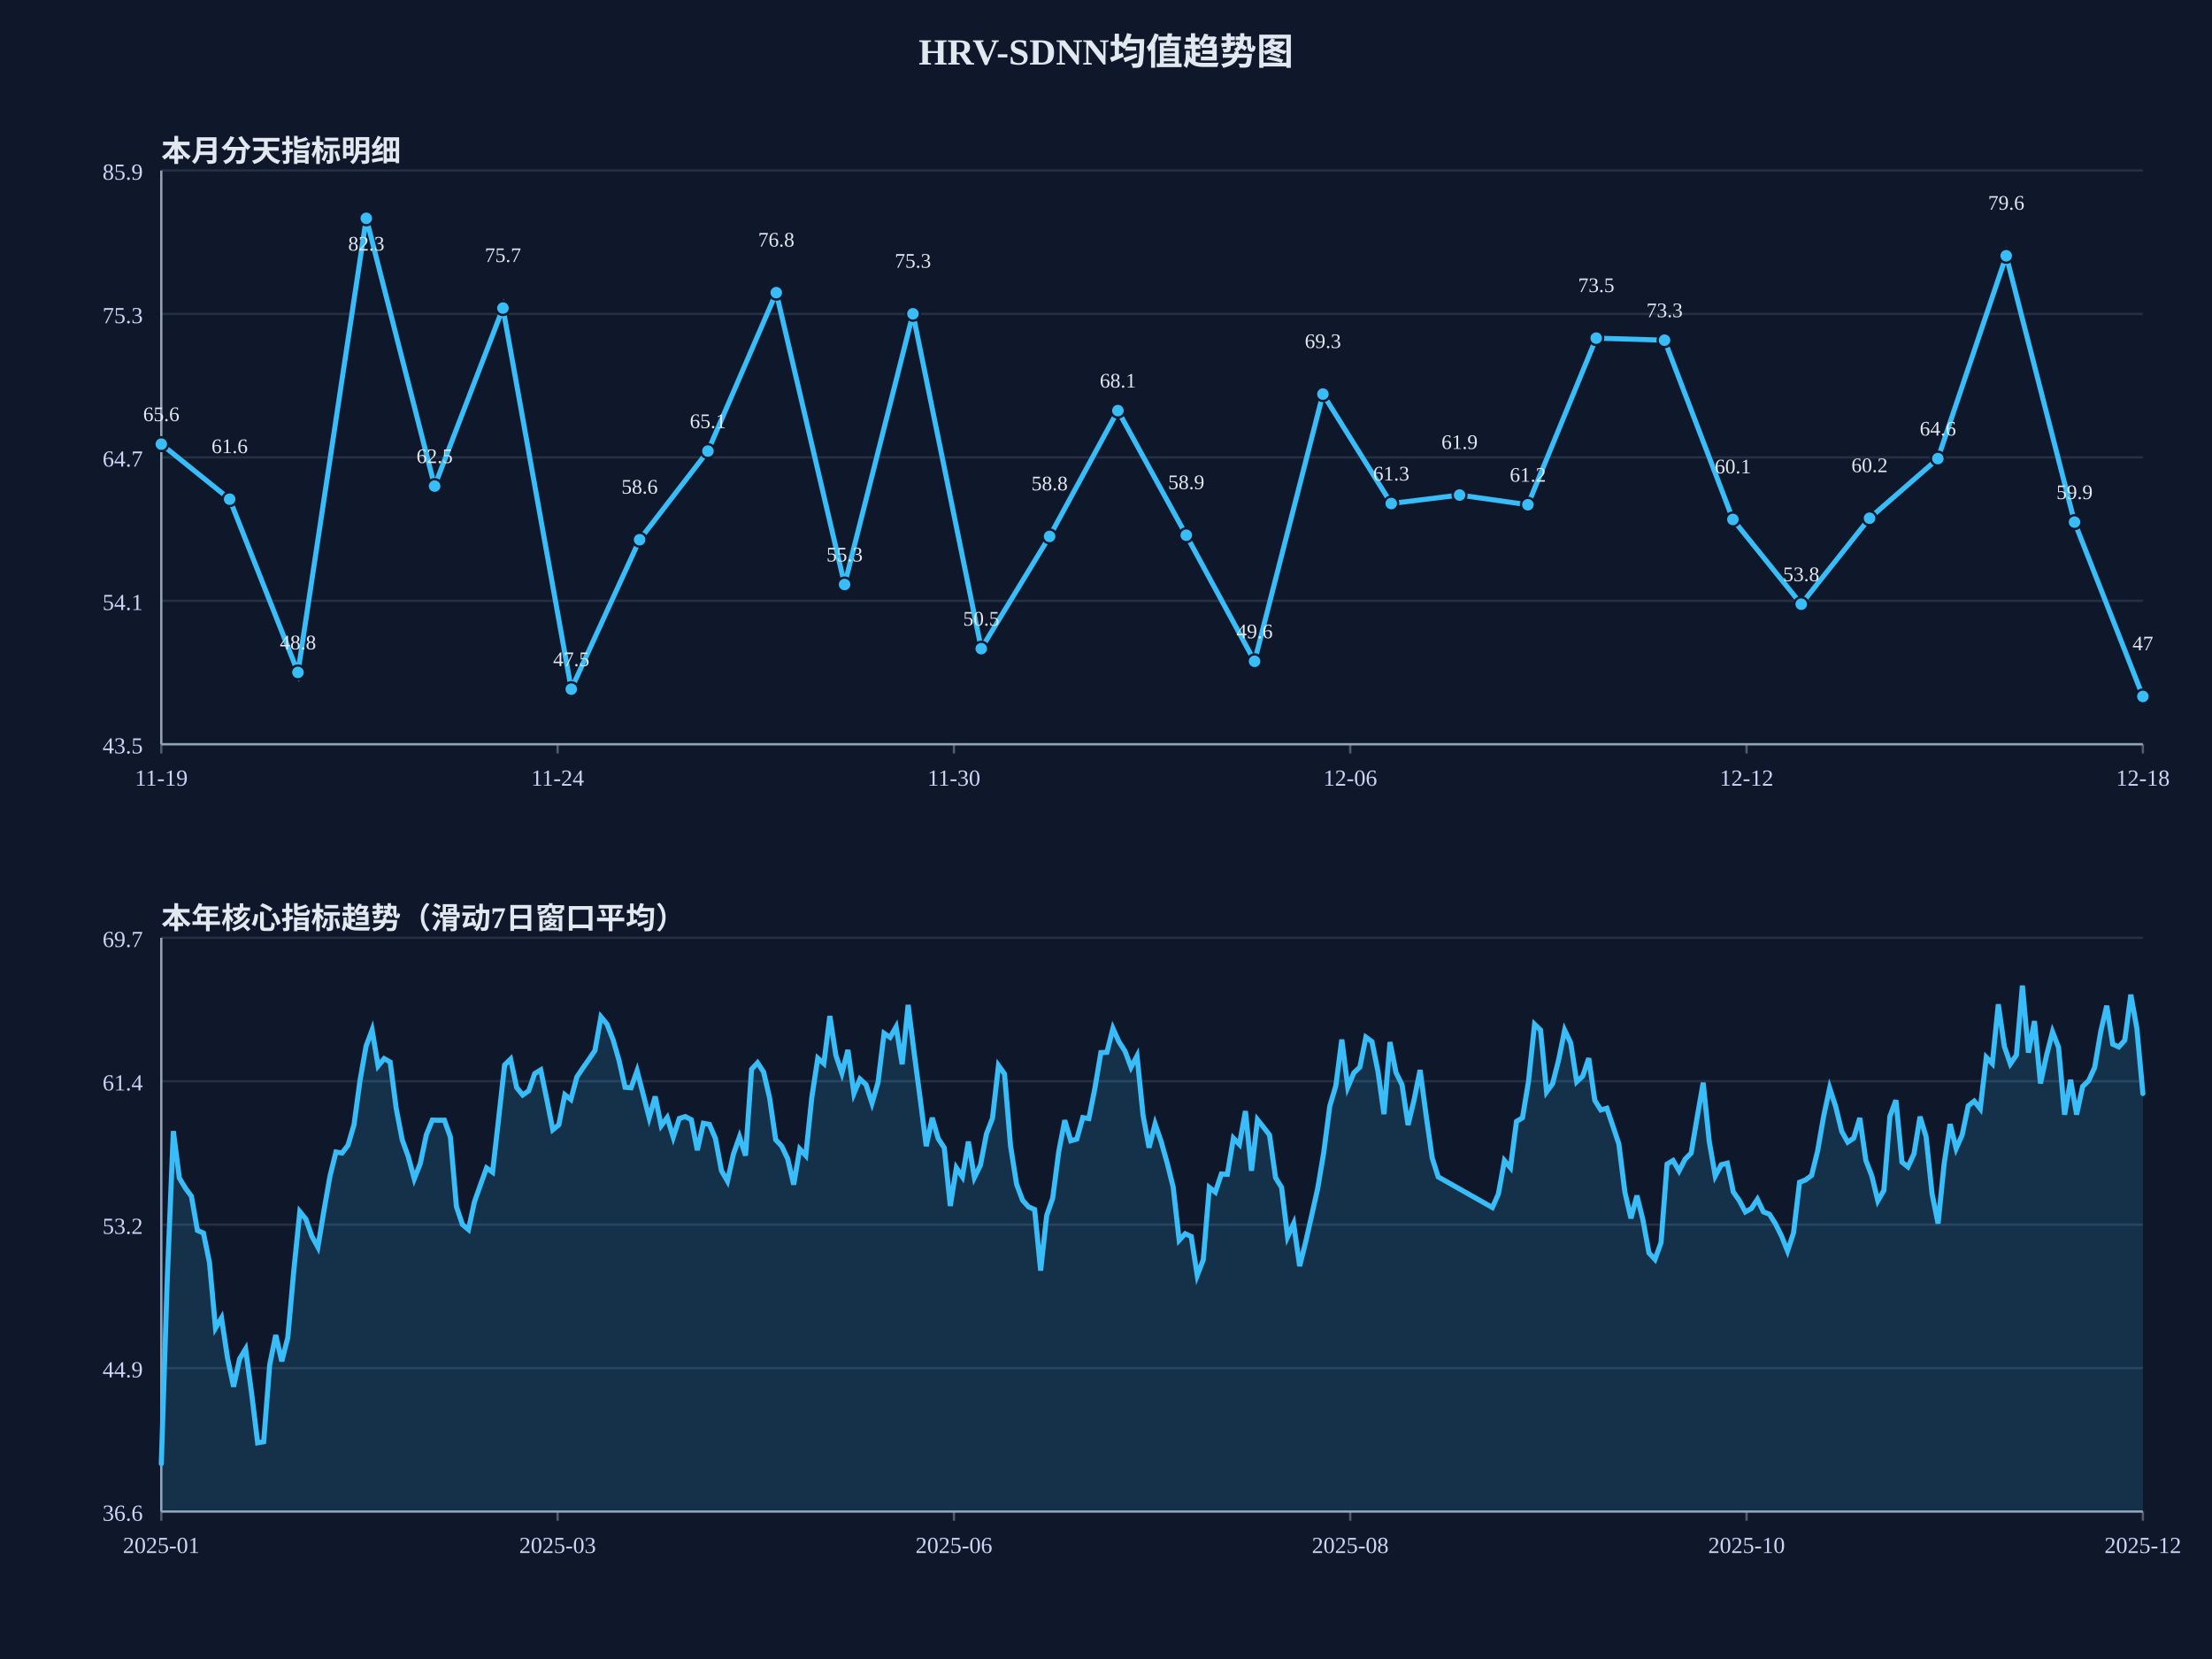
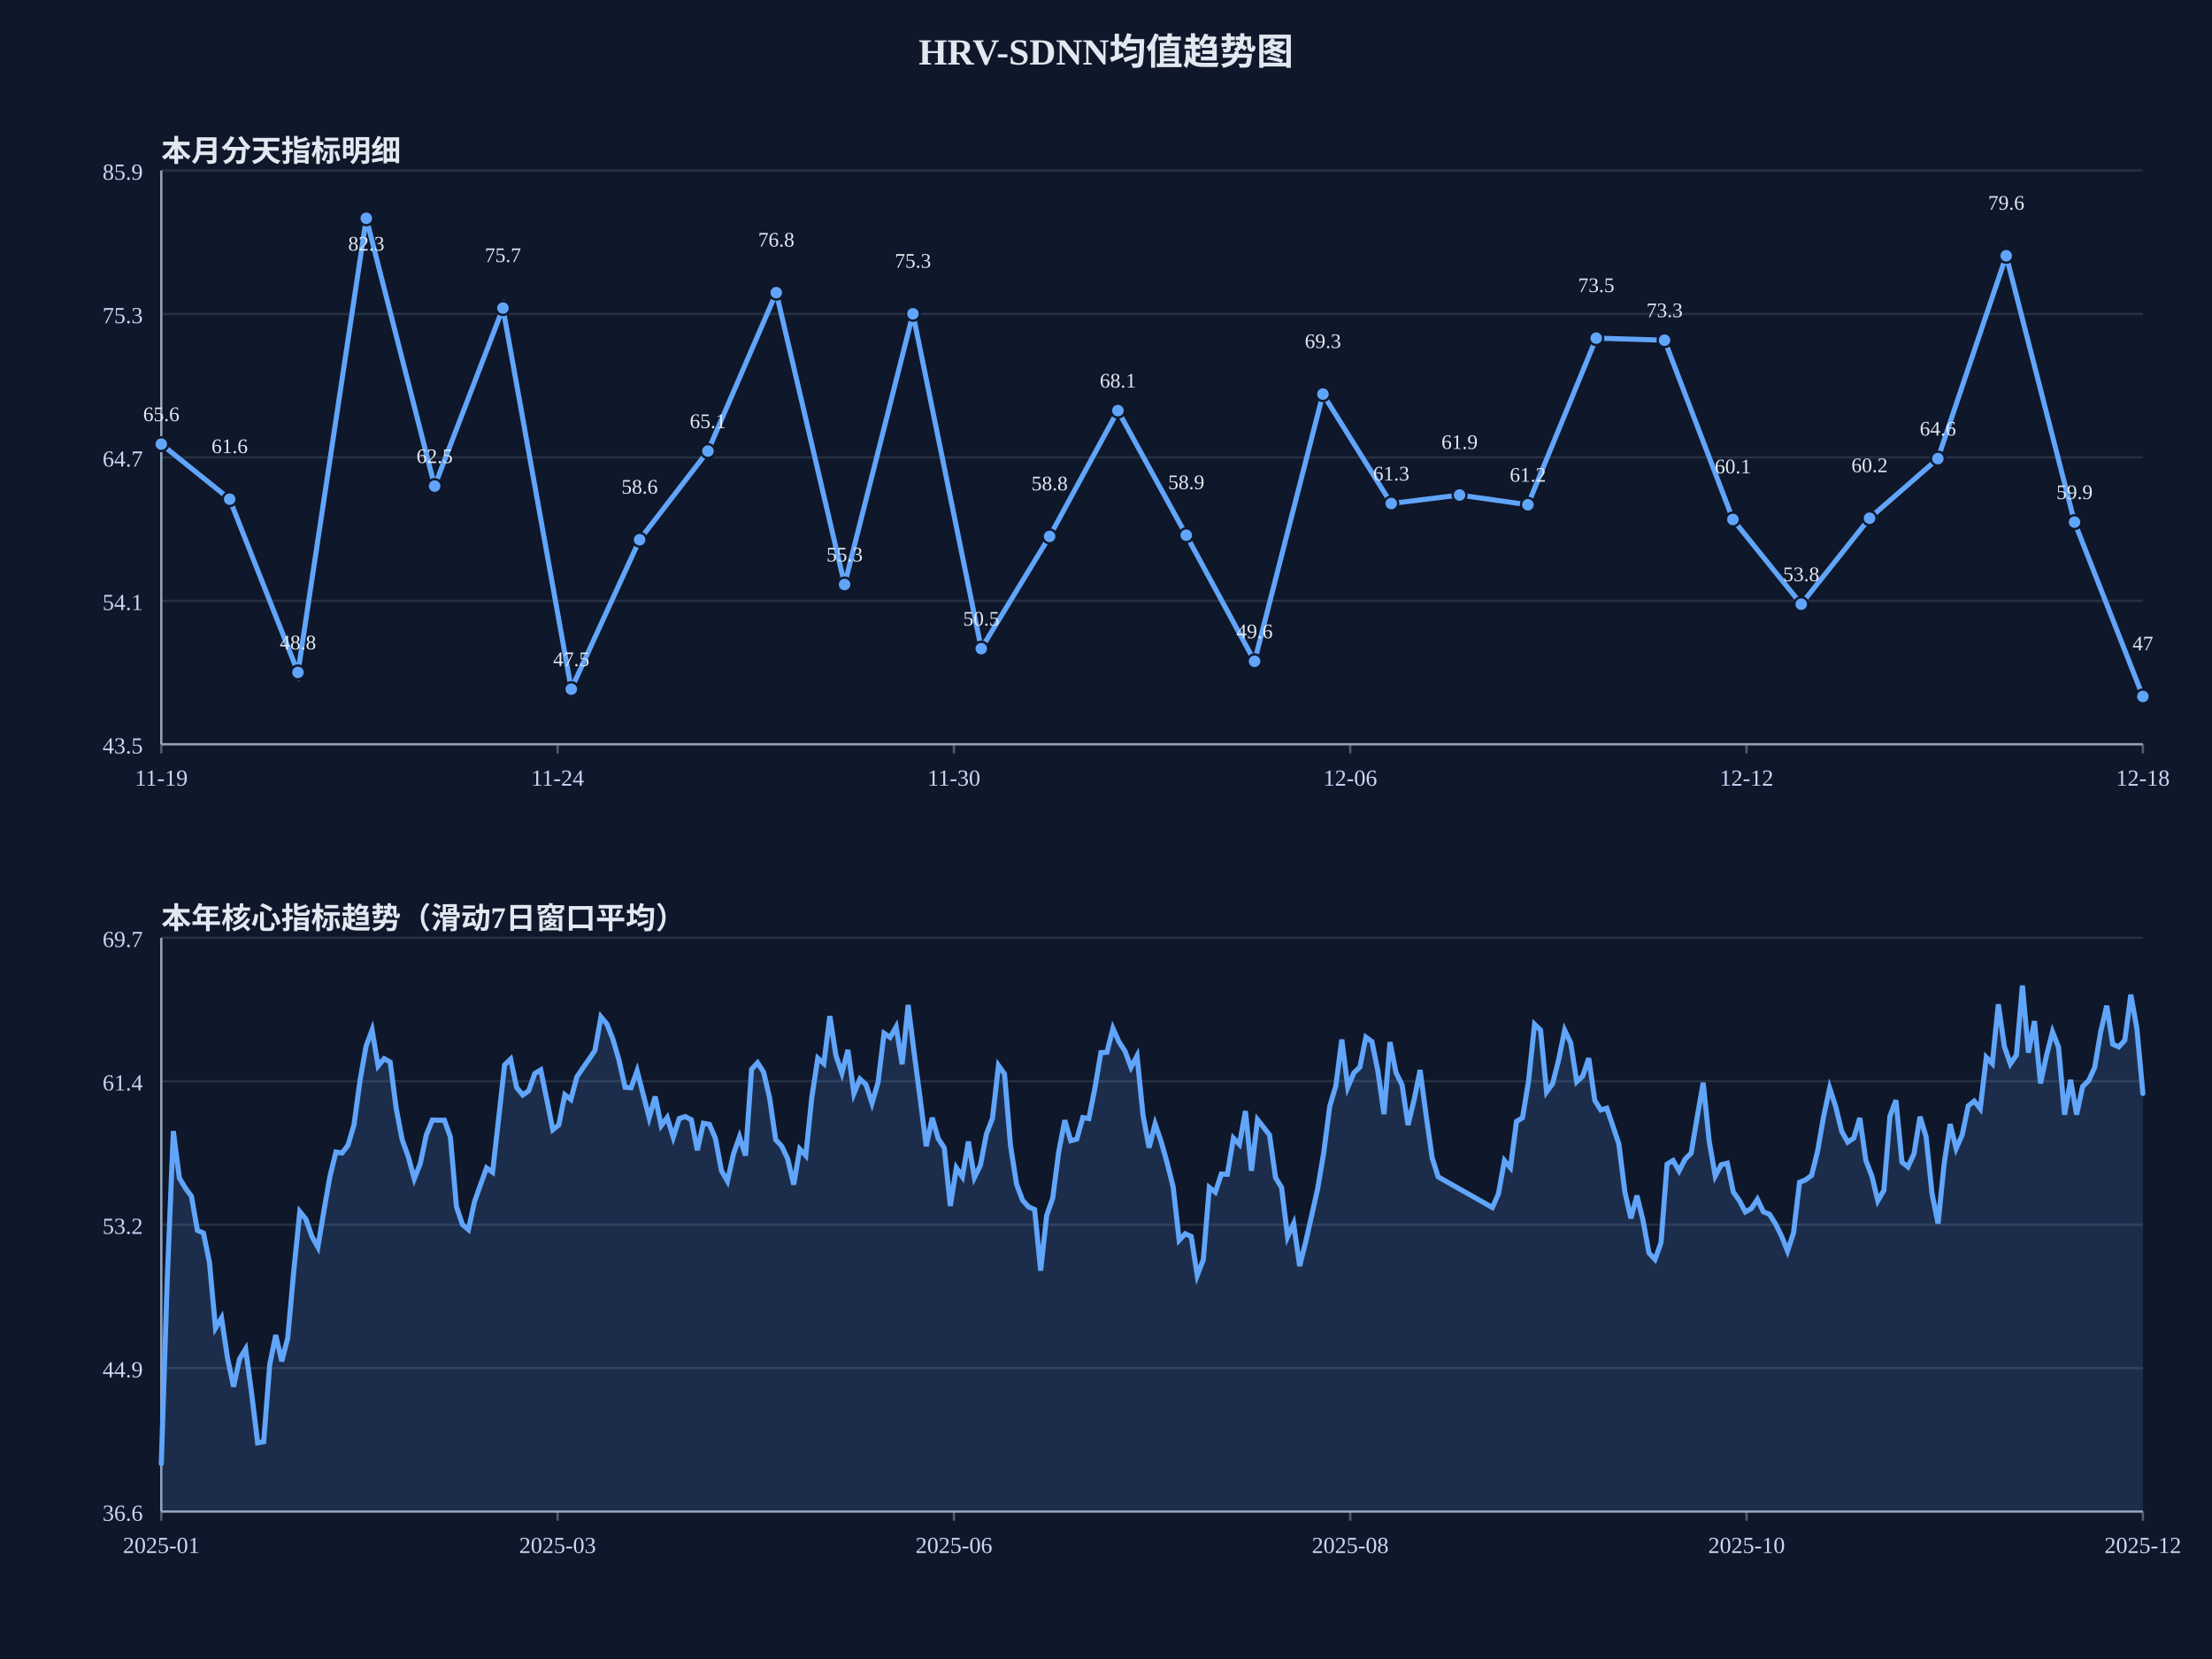
<svg xmlns="http://www.w3.org/2000/svg" viewBox="0 0 960 720" width="960" height="720">
  <rect width="960" height="720" fill="#0f172a" />
  <text x="480" y="28" fill="#e2e8f0" font-size="16" font-weight="700" text-anchor="middle">HRV-SDNN均值趋势图</text>
  <text x="70" y="70" fill="#e2e8f0" font-size="13" font-weight="600">本月分天指标明细</text>
  <line x1="70" y1="323.00" x2="930" y2="323.00" stroke="#94a3b8" stroke-opacity="0.18" stroke-width="1" />
  <text x="62" y="327.00" fill="#cbd5f5" font-size="10" text-anchor="end">43.5</text>
  <line x1="70" y1="260.75" x2="930" y2="260.75" stroke="#94a3b8" stroke-opacity="0.18" stroke-width="1" />
  <text x="62" y="264.75" fill="#cbd5f5" font-size="10" text-anchor="end">54.1</text>
  <line x1="70" y1="198.50" x2="930" y2="198.50" stroke="#94a3b8" stroke-opacity="0.18" stroke-width="1" />
  <text x="62" y="202.50" fill="#cbd5f5" font-size="10" text-anchor="end">64.7</text>
  <line x1="70" y1="136.25" x2="930" y2="136.25" stroke="#94a3b8" stroke-opacity="0.18" stroke-width="1" />
  <text x="62" y="140.25" fill="#cbd5f5" font-size="10" text-anchor="end">75.3</text>
  <line x1="70" y1="74.00" x2="930" y2="74.00" stroke="#94a3b8" stroke-opacity="0.18" stroke-width="1" />
  <text x="62" y="78.00" fill="#cbd5f5" font-size="10" text-anchor="end">85.9</text>
  <line x1="70.00" y1="323" x2="70.00" y2="327" stroke="#94a3b8" stroke-opacity="0.5" stroke-width="1" />
  <text x="70.00" y="341" fill="#cbd5f5" font-size="10" text-anchor="middle">11-19</text>
  <line x1="242.00" y1="323" x2="242.00" y2="327" stroke="#94a3b8" stroke-opacity="0.5" stroke-width="1" />
  <text x="242.00" y="341" fill="#cbd5f5" font-size="10" text-anchor="middle">11-24</text>
  <line x1="414.00" y1="323" x2="414.00" y2="327" stroke="#94a3b8" stroke-opacity="0.5" stroke-width="1" />
  <text x="414.00" y="341" fill="#cbd5f5" font-size="10" text-anchor="middle">11-30</text>
  <line x1="586.00" y1="323" x2="586.00" y2="327" stroke="#94a3b8" stroke-opacity="0.5" stroke-width="1" />
  <text x="586.00" y="341" fill="#cbd5f5" font-size="10" text-anchor="middle">12-06</text>
  <line x1="758.00" y1="323" x2="758.00" y2="327" stroke="#94a3b8" stroke-opacity="0.5" stroke-width="1" />
  <text x="758.00" y="341" fill="#cbd5f5" font-size="10" text-anchor="middle">12-12</text>
  <line x1="930.00" y1="323" x2="930.00" y2="327" stroke="#94a3b8" stroke-opacity="0.5" stroke-width="1" />
  <text x="930.00" y="341" fill="#cbd5f5" font-size="10" text-anchor="middle">12-18</text>
  <line x1="70" y1="74" x2="70" y2="323" stroke="#94a3b8" stroke-width="1" />
  <line x1="70" y1="323" x2="930" y2="323" stroke="#94a3b8" stroke-width="1" />
-   <path d="M70.00,192.75 L99.66,216.64 L129.31,291.82 L158.97,94.75 L188.62,210.96 L218.28,133.71 L247.93,299.09 L277.59,234.24 L307.24,195.77 L336.90,127.01 L366.55,253.67 L396.21,136.19 L425.86,281.52 L455.52,232.80 L485.17,178.20 L514.83,232.28 L544.48,287.00 L574.14,171.04 L603.79,218.53 L633.45,214.85 L663.10,219.06 L692.76,146.75 L722.41,147.65 L752.07,225.44 L781.72,262.21 L811.38,224.91 L841.03,199.03 L870.69,111.01 L900.34,226.60 L930.00,302.25" fill="none" stroke="#38bdf8" stroke-width="2.2" stroke-linecap="round" />
-   <circle cx="70.00" cy="192.75" r="3" fill="#38bdf8" stroke="#0f172a" stroke-width="1" />
+   <path d="M70.00,192.75 L99.66,216.64 L129.31,291.82 L158.97,94.75 L188.62,210.96 L218.28,133.71 L247.93,299.09 L277.59,234.24 L307.24,195.77 L336.90,127.01 L366.55,253.67 L396.21,136.19 L425.86,281.52 L455.52,232.80 L485.17,178.20 L514.83,232.28 L544.48,287.00 L574.14,171.04 L603.79,218.53 L633.45,214.85 L663.10,219.06 L692.76,146.75 L722.41,147.65 L752.07,225.44 L781.72,262.21 L811.38,224.91 L841.03,199.03 L870.69,111.01 L900.34,226.60 L930.00,302.25" fill="none" stroke="#60a5fa" stroke-width="2.2" stroke-linecap="round" />
+   <circle cx="70.00" cy="192.75" r="3" fill="#60a5fa" stroke="#0f172a" stroke-width="1" />
  <text x="70.00" y="182.75" fill="#e2e8f0" font-size="9" text-anchor="middle">65.6</text>
-   <circle cx="99.66" cy="216.64" r="3" fill="#38bdf8" stroke="#0f172a" stroke-width="1" />
+   <circle cx="99.66" cy="216.64" r="3" fill="#60a5fa" stroke="#0f172a" stroke-width="1" />
  <text x="99.66" y="196.64" fill="#e2e8f0" font-size="9" text-anchor="middle">61.6</text>
-   <circle cx="129.31" cy="291.82" r="3" fill="#38bdf8" stroke="#0f172a" stroke-width="1" />
+   <circle cx="129.31" cy="291.82" r="3" fill="#60a5fa" stroke="#0f172a" stroke-width="1" />
  <text x="129.31" y="281.82" fill="#e2e8f0" font-size="9" text-anchor="middle">48.8</text>
-   <circle cx="158.97" cy="94.75" r="3" fill="#38bdf8" stroke="#0f172a" stroke-width="1" />
+   <circle cx="158.97" cy="94.75" r="3" fill="#60a5fa" stroke="#0f172a" stroke-width="1" />
  <text x="158.97" y="108.75" fill="#e2e8f0" font-size="9" text-anchor="middle">82.3</text>
-   <circle cx="188.62" cy="210.96" r="3" fill="#38bdf8" stroke="#0f172a" stroke-width="1" />
+   <circle cx="188.62" cy="210.96" r="3" fill="#60a5fa" stroke="#0f172a" stroke-width="1" />
  <text x="188.62" y="200.96" fill="#e2e8f0" font-size="9" text-anchor="middle">62.5</text>
-   <circle cx="218.28" cy="133.71" r="3" fill="#38bdf8" stroke="#0f172a" stroke-width="1" />
+   <circle cx="218.28" cy="133.71" r="3" fill="#60a5fa" stroke="#0f172a" stroke-width="1" />
  <text x="218.28" y="113.71" fill="#e2e8f0" font-size="9" text-anchor="middle">75.7</text>
-   <circle cx="247.93" cy="299.09" r="3" fill="#38bdf8" stroke="#0f172a" stroke-width="1" />
+   <circle cx="247.93" cy="299.09" r="3" fill="#60a5fa" stroke="#0f172a" stroke-width="1" />
  <text x="247.93" y="289.09" fill="#e2e8f0" font-size="9" text-anchor="middle">47.5</text>
-   <circle cx="277.59" cy="234.24" r="3" fill="#38bdf8" stroke="#0f172a" stroke-width="1" />
+   <circle cx="277.59" cy="234.24" r="3" fill="#60a5fa" stroke="#0f172a" stroke-width="1" />
  <text x="277.59" y="214.24" fill="#e2e8f0" font-size="9" text-anchor="middle">58.6</text>
-   <circle cx="307.24" cy="195.77" r="3" fill="#38bdf8" stroke="#0f172a" stroke-width="1" />
+   <circle cx="307.24" cy="195.77" r="3" fill="#60a5fa" stroke="#0f172a" stroke-width="1" />
  <text x="307.24" y="185.77" fill="#e2e8f0" font-size="9" text-anchor="middle">65.1</text>
-   <circle cx="336.90" cy="127.01" r="3" fill="#38bdf8" stroke="#0f172a" stroke-width="1" />
+   <circle cx="336.90" cy="127.01" r="3" fill="#60a5fa" stroke="#0f172a" stroke-width="1" />
  <text x="336.90" y="107.01" fill="#e2e8f0" font-size="9" text-anchor="middle">76.8</text>
-   <circle cx="366.55" cy="253.67" r="3" fill="#38bdf8" stroke="#0f172a" stroke-width="1" />
+   <circle cx="366.55" cy="253.67" r="3" fill="#60a5fa" stroke="#0f172a" stroke-width="1" />
  <text x="366.55" y="243.67" fill="#e2e8f0" font-size="9" text-anchor="middle">55.3</text>
-   <circle cx="396.21" cy="136.19" r="3" fill="#38bdf8" stroke="#0f172a" stroke-width="1" />
+   <circle cx="396.21" cy="136.19" r="3" fill="#60a5fa" stroke="#0f172a" stroke-width="1" />
  <text x="396.21" y="116.19" fill="#e2e8f0" font-size="9" text-anchor="middle">75.3</text>
-   <circle cx="425.86" cy="281.52" r="3" fill="#38bdf8" stroke="#0f172a" stroke-width="1" />
+   <circle cx="425.86" cy="281.52" r="3" fill="#60a5fa" stroke="#0f172a" stroke-width="1" />
  <text x="425.86" y="271.52" fill="#e2e8f0" font-size="9" text-anchor="middle">50.5</text>
-   <circle cx="455.52" cy="232.80" r="3" fill="#38bdf8" stroke="#0f172a" stroke-width="1" />
+   <circle cx="455.52" cy="232.80" r="3" fill="#60a5fa" stroke="#0f172a" stroke-width="1" />
  <text x="455.52" y="212.80" fill="#e2e8f0" font-size="9" text-anchor="middle">58.8</text>
-   <circle cx="485.17" cy="178.20" r="3" fill="#38bdf8" stroke="#0f172a" stroke-width="1" />
+   <circle cx="485.17" cy="178.20" r="3" fill="#60a5fa" stroke="#0f172a" stroke-width="1" />
  <text x="485.17" y="168.20" fill="#e2e8f0" font-size="9" text-anchor="middle">68.1</text>
-   <circle cx="514.83" cy="232.28" r="3" fill="#38bdf8" stroke="#0f172a" stroke-width="1" />
+   <circle cx="514.83" cy="232.28" r="3" fill="#60a5fa" stroke="#0f172a" stroke-width="1" />
  <text x="514.83" y="212.28" fill="#e2e8f0" font-size="9" text-anchor="middle">58.9</text>
-   <circle cx="544.48" cy="287.00" r="3" fill="#38bdf8" stroke="#0f172a" stroke-width="1" />
+   <circle cx="544.48" cy="287.00" r="3" fill="#60a5fa" stroke="#0f172a" stroke-width="1" />
  <text x="544.48" y="277.00" fill="#e2e8f0" font-size="9" text-anchor="middle">49.6</text>
-   <circle cx="574.14" cy="171.04" r="3" fill="#38bdf8" stroke="#0f172a" stroke-width="1" />
+   <circle cx="574.14" cy="171.04" r="3" fill="#60a5fa" stroke="#0f172a" stroke-width="1" />
  <text x="574.14" y="151.04" fill="#e2e8f0" font-size="9" text-anchor="middle">69.3</text>
-   <circle cx="603.79" cy="218.53" r="3" fill="#38bdf8" stroke="#0f172a" stroke-width="1" />
+   <circle cx="603.79" cy="218.53" r="3" fill="#60a5fa" stroke="#0f172a" stroke-width="1" />
  <text x="603.79" y="208.53" fill="#e2e8f0" font-size="9" text-anchor="middle">61.3</text>
-   <circle cx="633.45" cy="214.85" r="3" fill="#38bdf8" stroke="#0f172a" stroke-width="1" />
+   <circle cx="633.45" cy="214.85" r="3" fill="#60a5fa" stroke="#0f172a" stroke-width="1" />
  <text x="633.45" y="194.85" fill="#e2e8f0" font-size="9" text-anchor="middle">61.9</text>
-   <circle cx="663.10" cy="219.06" r="3" fill="#38bdf8" stroke="#0f172a" stroke-width="1" />
+   <circle cx="663.10" cy="219.06" r="3" fill="#60a5fa" stroke="#0f172a" stroke-width="1" />
  <text x="663.10" y="209.06" fill="#e2e8f0" font-size="9" text-anchor="middle">61.2</text>
-   <circle cx="692.76" cy="146.75" r="3" fill="#38bdf8" stroke="#0f172a" stroke-width="1" />
+   <circle cx="692.76" cy="146.75" r="3" fill="#60a5fa" stroke="#0f172a" stroke-width="1" />
  <text x="692.76" y="126.75" fill="#e2e8f0" font-size="9" text-anchor="middle">73.5</text>
-   <circle cx="722.41" cy="147.65" r="3" fill="#38bdf8" stroke="#0f172a" stroke-width="1" />
+   <circle cx="722.41" cy="147.65" r="3" fill="#60a5fa" stroke="#0f172a" stroke-width="1" />
  <text x="722.41" y="137.65" fill="#e2e8f0" font-size="9" text-anchor="middle">73.3</text>
-   <circle cx="752.07" cy="225.44" r="3" fill="#38bdf8" stroke="#0f172a" stroke-width="1" />
+   <circle cx="752.07" cy="225.44" r="3" fill="#60a5fa" stroke="#0f172a" stroke-width="1" />
  <text x="752.07" y="205.44" fill="#e2e8f0" font-size="9" text-anchor="middle">60.1</text>
-   <circle cx="781.72" cy="262.21" r="3" fill="#38bdf8" stroke="#0f172a" stroke-width="1" />
+   <circle cx="781.72" cy="262.21" r="3" fill="#60a5fa" stroke="#0f172a" stroke-width="1" />
  <text x="781.72" y="252.21" fill="#e2e8f0" font-size="9" text-anchor="middle">53.8</text>
-   <circle cx="811.38" cy="224.91" r="3" fill="#38bdf8" stroke="#0f172a" stroke-width="1" />
+   <circle cx="811.38" cy="224.91" r="3" fill="#60a5fa" stroke="#0f172a" stroke-width="1" />
  <text x="811.38" y="204.91" fill="#e2e8f0" font-size="9" text-anchor="middle">60.2</text>
-   <circle cx="841.03" cy="199.03" r="3" fill="#38bdf8" stroke="#0f172a" stroke-width="1" />
+   <circle cx="841.03" cy="199.03" r="3" fill="#60a5fa" stroke="#0f172a" stroke-width="1" />
  <text x="841.03" y="189.03" fill="#e2e8f0" font-size="9" text-anchor="middle">64.6</text>
-   <circle cx="870.69" cy="111.01" r="3" fill="#38bdf8" stroke="#0f172a" stroke-width="1" />
+   <circle cx="870.69" cy="111.01" r="3" fill="#60a5fa" stroke="#0f172a" stroke-width="1" />
  <text x="870.69" y="91.01" fill="#e2e8f0" font-size="9" text-anchor="middle">79.6</text>
-   <circle cx="900.34" cy="226.60" r="3" fill="#38bdf8" stroke="#0f172a" stroke-width="1" />
+   <circle cx="900.34" cy="226.60" r="3" fill="#60a5fa" stroke="#0f172a" stroke-width="1" />
  <text x="900.34" y="216.60" fill="#e2e8f0" font-size="9" text-anchor="middle">59.9</text>
-   <circle cx="930.00" cy="302.25" r="3" fill="#38bdf8" stroke="#0f172a" stroke-width="1" />
+   <circle cx="930.00" cy="302.25" r="3" fill="#60a5fa" stroke="#0f172a" stroke-width="1" />
  <text x="930.00" y="282.25" fill="#e2e8f0" font-size="9" text-anchor="middle">47</text>
  <text x="70" y="403" fill="#e2e8f0" font-size="13" font-weight="600">本年核心指标趋势（滑动7日窗口平均）</text>
  <line x1="70" y1="656.00" x2="930" y2="656.00" stroke="#94a3b8" stroke-opacity="0.18" stroke-width="1" />
  <text x="62" y="660.00" fill="#cbd5f5" font-size="10" text-anchor="end">36.6</text>
  <line x1="70" y1="593.75" x2="930" y2="593.75" stroke="#94a3b8" stroke-opacity="0.18" stroke-width="1" />
  <text x="62" y="597.75" fill="#cbd5f5" font-size="10" text-anchor="end">44.9</text>
  <line x1="70" y1="531.50" x2="930" y2="531.50" stroke="#94a3b8" stroke-opacity="0.18" stroke-width="1" />
  <text x="62" y="535.50" fill="#cbd5f5" font-size="10" text-anchor="end">53.2</text>
  <line x1="70" y1="469.25" x2="930" y2="469.25" stroke="#94a3b8" stroke-opacity="0.18" stroke-width="1" />
  <text x="62" y="473.25" fill="#cbd5f5" font-size="10" text-anchor="end">61.4</text>
  <line x1="70" y1="407.00" x2="930" y2="407.00" stroke="#94a3b8" stroke-opacity="0.18" stroke-width="1" />
  <text x="62" y="411.00" fill="#cbd5f5" font-size="10" text-anchor="end">69.7</text>
  <line x1="70.00" y1="656" x2="70.00" y2="660" stroke="#94a3b8" stroke-opacity="0.5" stroke-width="1" />
  <text x="70.00" y="674" fill="#cbd5f5" font-size="10" text-anchor="middle">2025-01</text>
  <line x1="242.00" y1="656" x2="242.00" y2="660" stroke="#94a3b8" stroke-opacity="0.5" stroke-width="1" />
  <text x="242.00" y="674" fill="#cbd5f5" font-size="10" text-anchor="middle">2025-03</text>
  <line x1="414.00" y1="656" x2="414.00" y2="660" stroke="#94a3b8" stroke-opacity="0.5" stroke-width="1" />
  <text x="414.00" y="674" fill="#cbd5f5" font-size="10" text-anchor="middle">2025-06</text>
  <line x1="586.00" y1="656" x2="586.00" y2="660" stroke="#94a3b8" stroke-opacity="0.5" stroke-width="1" />
  <text x="586.00" y="674" fill="#cbd5f5" font-size="10" text-anchor="middle">2025-08</text>
  <line x1="758.00" y1="656" x2="758.00" y2="660" stroke="#94a3b8" stroke-opacity="0.5" stroke-width="1" />
  <text x="758.00" y="674" fill="#cbd5f5" font-size="10" text-anchor="middle">2025-10</text>
  <line x1="930.00" y1="656" x2="930.00" y2="660" stroke="#94a3b8" stroke-opacity="0.5" stroke-width="1" />
  <text x="930.00" y="674" fill="#cbd5f5" font-size="10" text-anchor="middle">2025-12</text>
  <line x1="70" y1="407" x2="70" y2="656" stroke="#94a3b8" stroke-width="1" />
  <line x1="70" y1="656" x2="930" y2="656" stroke="#94a3b8" stroke-width="1" />
-   <path d="M70.00,656.00 L70.00,635.25 L72.61,554.61 L75.23,490.89 L77.84,511.24 L80.46,515.64 L83.07,519.15 L85.68,534.00 L88.30,535.14 L90.91,547.94 L93.53,576.37 L96.14,571.97 L98.75,589.43 L101.37,601.84 L103.98,589.74 L106.60,585.43 L109.21,604.80 L111.82,626.18 L114.44,625.70 L117.05,592.29 L119.67,579.42 L122.28,590.80 L124.89,580.59 L127.51,551.43 L130.12,525.85 L132.74,529.07 L135.35,536.54 L137.96,541.26 L140.58,525.45 L143.19,510.53 L145.81,499.97 L148.42,500.42 L151.03,497.03 L153.65,488.10 L156.26,468.82 L158.88,454.01 L161.49,447.00 L164.10,462.64 L166.72,459.44 L169.33,460.92 L171.95,481.05 L174.56,494.68 L177.17,501.91 L179.79,511.61 L182.40,504.98 L185.02,492.53 L187.63,486.10 L190.24,486.18 L192.86,486.15 L195.47,493.48 L198.09,523.66 L200.70,531.45 L203.31,533.64 L205.93,521.53 L208.54,514.15 L211.16,506.90 L213.77,508.73 L216.38,485.72 L219.00,462.20 L221.61,459.65 L224.22,471.97 L226.84,475.22 L229.45,473.41 L232.07,465.95 L234.68,464.35 L237.29,477.08 L239.91,490.32 L242.52,488.19 L245.14,475.11 L247.75,477.17 L250.36,467.41 L252.98,463.48 L255.59,459.79 L258.21,455.88 L260.82,441.31 L263.43,444.45 L266.05,451.17 L268.66,460.22 L271.28,471.87 L273.89,472.09 L276.50,464.72 L279.12,474.88 L281.73,485.07 L284.35,475.90 L286.96,488.55 L289.57,485.00 L292.19,493.56 L294.80,485.43 L297.42,484.59 L300.03,485.98 L302.64,499.18 L305.26,487.48 L307.87,487.97 L310.49,494.06 L313.10,508.05 L315.71,512.60 L318.33,500.79 L320.94,493.38 L323.56,501.51 L326.17,464.06 L328.78,461.24 L331.40,465.26 L334.01,476.53 L336.63,494.60 L339.24,497.40 L341.85,502.89 L344.47,514.12 L347.08,498.65 L349.70,501.50 L352.31,476.34 L354.92,459.24 L357.54,461.56 L360.15,440.96 L362.77,458.03 L365.38,465.75 L367.99,455.67 L370.61,474.56 L373.22,468.29 L375.84,470.70 L378.45,478.75 L381.06,469.81 L383.68,448.43 L386.29,450.21 L388.91,445.63 L391.52,461.89 L394.13,436.13 L396.75,457.02 L399.36,476.89 L401.98,497.43 L404.59,485.11 L407.20,494.18 L409.82,498.17 L412.43,523.38 L415.05,506.82 L417.66,510.74 L420.27,495.45 L422.89,511.04 L425.50,505.71 L428.12,492.09 L430.73,485.32 L433.34,462.41 L435.96,466.09 L438.57,497.31 L441.19,513.95 L443.80,520.91 L446.41,523.78 L449.03,524.93 L451.64,551.43 L454.26,527.52 L456.87,519.99 L459.48,499.92 L462.10,486.19 L464.71,495.08 L467.33,494.37 L469.94,485.01 L472.55,485.45 L475.17,472.39 L477.78,456.82 L480.40,456.70 L483.01,446.33 L485.62,452.12 L488.24,456.16 L490.85,463.19 L493.47,458.24 L496.08,484.05 L498.69,498.07 L501.31,487.76 L503.92,495.37 L506.53,504.64 L509.15,515.19 L511.76,538.26 L514.38,535.43 L516.99,536.63 L519.60,553.53 L522.22,546.73 L524.83,515.33 L527.45,517.39 L530.06,509.52 L532.67,509.65 L535.29,493.94 L537.90,496.66 L540.52,482.21 L543.13,508.11 L545.74,485.93 L548.36,489.20 L550.97,492.58 L553.59,511.12 L556.20,515.36 L558.81,536.78 L561.43,530.99 L564.04,549.47 L566.66,538.99 L569.27,527.45 L571.88,515.81 L574.50,500.16 L577.11,480.09 L579.73,471.30 L582.34,451.16 L584.95,471.84 L587.57,465.62 L590.18,463.11 L592.80,450.13 L595.41,452.05 L598.02,464.92 L600.64,483.54 L603.25,452.27 L605.87,465.54 L608.48,470.79 L611.09,488.25 L613.71,477.32 L616.32,464.39 L618.94,484.11 L621.55,502.49 L624.16,510.75 L647.69,524.05 L650.30,518.18 L652.92,503.68 L655.53,506.77 L658.15,486.71 L660.76,485.11 L663.37,469.32 L665.99,444.53 L668.60,447.05 L671.22,473.90 L673.83,470.27 L676.44,460.00 L679.06,447.10 L681.67,452.61 L684.29,469.48 L686.90,467.03 L689.51,459.26 L692.13,477.54 L694.74,481.72 L697.36,480.96 L699.97,488.63 L702.58,496.45 L705.20,517.41 L707.81,528.74 L710.43,518.90 L713.04,529.51 L715.65,543.77 L718.27,546.58 L720.88,539.27 L723.50,505.21 L726.11,503.67 L728.72,508.18 L731.34,503.06 L733.95,500.45 L736.57,484.84 L739.18,469.89 L741.79,495.29 L744.41,510.38 L747.02,505.48 L749.64,504.82 L752.25,517.30 L754.86,521.03 L757.48,525.95 L760.09,524.48 L762.71,520.49 L765.32,525.94 L767.93,526.96 L770.55,531.14 L773.16,536.37 L775.78,542.94 L778.39,535.03 L781.00,513.11 L783.62,512.07 L786.23,510.11 L788.84,499.55 L791.46,484.46 L794.07,472.22 L796.69,480.28 L799.30,491.00 L801.91,495.69 L804.53,493.92 L807.14,485.21 L809.76,503.56 L812.37,510.37 L814.98,521.14 L817.60,516.60 L820.21,484.47 L822.83,477.49 L825.44,504.35 L828.05,506.43 L830.67,500.70 L833.28,484.64 L835.90,493.26 L838.51,518.12 L841.12,531.02 L843.74,505.17 L846.35,487.86 L848.97,498.47 L851.58,492.55 L854.19,479.95 L856.81,477.89 L859.42,481.20 L862.04,458.86 L864.65,461.57 L867.26,435.86 L869.88,454.14 L872.49,461.73 L875.11,457.91 L877.72,427.75 L880.33,456.84 L882.95,443.15 L885.56,470.20 L888.18,458.07 L890.79,447.82 L893.40,454.50 L896.02,483.78 L898.63,468.65 L901.25,483.72 L903.86,471.52 L906.47,469.01 L909.09,463.25 L911.70,447.76 L914.32,436.49 L916.93,453.18 L919.54,454.35 L922.16,451.46 L924.77,431.68 L927.39,446.30 L930.00,474.59 L930.00,656.00 Z" fill="#38bdf8" fill-opacity="0.16" stroke="none" />
-   <path d="M70.00,635.25 L72.61,554.61 L75.23,490.89 L77.84,511.24 L80.46,515.64 L83.07,519.15 L85.68,534.00 L88.30,535.14 L90.91,547.94 L93.53,576.37 L96.14,571.97 L98.75,589.43 L101.37,601.84 L103.98,589.74 L106.60,585.43 L109.21,604.80 L111.82,626.18 L114.44,625.70 L117.05,592.29 L119.67,579.42 L122.28,590.80 L124.89,580.59 L127.51,551.43 L130.12,525.85 L132.74,529.07 L135.35,536.54 L137.96,541.26 L140.58,525.45 L143.19,510.53 L145.81,499.97 L148.42,500.42 L151.03,497.03 L153.65,488.10 L156.26,468.82 L158.88,454.01 L161.49,447.00 L164.10,462.64 L166.72,459.44 L169.33,460.92 L171.95,481.05 L174.56,494.68 L177.17,501.91 L179.79,511.61 L182.40,504.98 L185.02,492.53 L187.63,486.10 L190.24,486.18 L192.86,486.15 L195.47,493.48 L198.09,523.66 L200.70,531.45 L203.31,533.64 L205.93,521.53 L208.54,514.15 L211.16,506.90 L213.77,508.73 L216.38,485.72 L219.00,462.20 L221.61,459.65 L224.22,471.97 L226.84,475.22 L229.45,473.41 L232.07,465.95 L234.68,464.35 L237.29,477.08 L239.91,490.32 L242.52,488.19 L245.14,475.11 L247.75,477.17 L250.36,467.41 L252.98,463.48 L255.59,459.79 L258.21,455.88 L260.82,441.31 L263.43,444.45 L266.05,451.17 L268.66,460.22 L271.28,471.87 L273.89,472.09 L276.50,464.72 L279.12,474.88 L281.73,485.07 L284.35,475.90 L286.96,488.55 L289.57,485.00 L292.19,493.56 L294.80,485.43 L297.42,484.59 L300.03,485.98 L302.64,499.18 L305.26,487.48 L307.87,487.97 L310.49,494.06 L313.10,508.05 L315.71,512.60 L318.33,500.79 L320.94,493.38 L323.56,501.51 L326.17,464.06 L328.78,461.24 L331.40,465.26 L334.01,476.53 L336.63,494.60 L339.24,497.40 L341.85,502.89 L344.47,514.12 L347.08,498.65 L349.70,501.50 L352.31,476.34 L354.92,459.24 L357.54,461.56 L360.15,440.96 L362.77,458.03 L365.38,465.75 L367.99,455.67 L370.61,474.56 L373.22,468.29 L375.84,470.70 L378.45,478.75 L381.06,469.81 L383.68,448.43 L386.29,450.21 L388.91,445.63 L391.52,461.89 L394.13,436.13 L396.75,457.02 L399.36,476.89 L401.98,497.43 L404.59,485.11 L407.20,494.18 L409.82,498.17 L412.43,523.38 L415.05,506.82 L417.66,510.74 L420.27,495.45 L422.89,511.04 L425.50,505.71 L428.12,492.09 L430.73,485.32 L433.34,462.41 L435.96,466.09 L438.57,497.31 L441.19,513.95 L443.80,520.91 L446.41,523.78 L449.03,524.93 L451.64,551.43 L454.26,527.52 L456.87,519.99 L459.48,499.92 L462.10,486.19 L464.71,495.08 L467.33,494.37 L469.94,485.01 L472.55,485.45 L475.17,472.39 L477.78,456.82 L480.40,456.70 L483.01,446.33 L485.62,452.12 L488.24,456.16 L490.85,463.19 L493.47,458.24 L496.08,484.05 L498.69,498.07 L501.31,487.76 L503.92,495.37 L506.53,504.64 L509.15,515.19 L511.76,538.26 L514.38,535.43 L516.99,536.63 L519.60,553.53 L522.22,546.73 L524.83,515.33 L527.45,517.39 L530.06,509.52 L532.67,509.65 L535.29,493.94 L537.90,496.66 L540.52,482.21 L543.13,508.11 L545.74,485.93 L548.36,489.20 L550.97,492.58 L553.59,511.12 L556.20,515.36 L558.81,536.78 L561.43,530.99 L564.04,549.47 L566.66,538.99 L569.27,527.45 L571.88,515.81 L574.50,500.16 L577.11,480.09 L579.73,471.30 L582.34,451.16 L584.95,471.84 L587.57,465.62 L590.18,463.11 L592.80,450.13 L595.41,452.05 L598.02,464.92 L600.64,483.54 L603.25,452.27 L605.87,465.54 L608.48,470.79 L611.09,488.25 L613.71,477.32 L616.32,464.39 L618.94,484.11 L621.55,502.49 L624.16,510.75 L647.69,524.05 L650.30,518.18 L652.92,503.68 L655.53,506.77 L658.15,486.71 L660.76,485.11 L663.37,469.32 L665.99,444.53 L668.60,447.05 L671.22,473.90 L673.83,470.27 L676.44,460.00 L679.06,447.10 L681.67,452.61 L684.29,469.48 L686.90,467.03 L689.51,459.26 L692.13,477.54 L694.74,481.72 L697.36,480.96 L699.97,488.63 L702.58,496.45 L705.20,517.41 L707.81,528.74 L710.43,518.90 L713.04,529.51 L715.65,543.77 L718.27,546.58 L720.88,539.27 L723.50,505.21 L726.11,503.67 L728.72,508.18 L731.34,503.06 L733.95,500.45 L736.57,484.84 L739.18,469.89 L741.79,495.29 L744.41,510.38 L747.02,505.48 L749.64,504.82 L752.25,517.30 L754.86,521.03 L757.48,525.95 L760.09,524.48 L762.71,520.49 L765.32,525.94 L767.93,526.96 L770.55,531.14 L773.16,536.37 L775.78,542.94 L778.39,535.03 L781.00,513.11 L783.62,512.07 L786.23,510.11 L788.84,499.55 L791.46,484.46 L794.07,472.22 L796.69,480.28 L799.30,491.00 L801.91,495.69 L804.53,493.92 L807.14,485.21 L809.76,503.56 L812.37,510.37 L814.98,521.14 L817.60,516.60 L820.21,484.47 L822.83,477.49 L825.44,504.35 L828.05,506.43 L830.67,500.70 L833.28,484.64 L835.90,493.26 L838.51,518.12 L841.12,531.02 L843.74,505.17 L846.35,487.86 L848.97,498.47 L851.58,492.55 L854.19,479.95 L856.81,477.89 L859.42,481.20 L862.04,458.86 L864.65,461.57 L867.26,435.86 L869.88,454.14 L872.49,461.73 L875.11,457.91 L877.72,427.75 L880.33,456.84 L882.95,443.15 L885.56,470.20 L888.18,458.07 L890.79,447.82 L893.40,454.50 L896.02,483.78 L898.63,468.65 L901.25,483.72 L903.86,471.52 L906.47,469.01 L909.09,463.25 L911.70,447.76 L914.32,436.49 L916.93,453.18 L919.54,454.35 L922.16,451.46 L924.77,431.68 L927.39,446.30 L930.00,474.59" fill="none" stroke="#38bdf8" stroke-width="2.2" stroke-linecap="round" />
+   <path d="M70.00,656.00 L70.00,635.25 L72.61,554.61 L75.23,490.89 L77.84,511.24 L80.46,515.64 L83.07,519.15 L85.68,534.00 L88.30,535.14 L90.91,547.94 L93.53,576.37 L96.14,571.97 L98.75,589.43 L101.37,601.84 L103.98,589.74 L106.60,585.43 L109.21,604.80 L111.82,626.18 L114.44,625.70 L117.05,592.29 L119.67,579.42 L122.28,590.80 L124.89,580.59 L127.51,551.43 L130.12,525.85 L132.74,529.07 L135.35,536.54 L137.96,541.26 L140.58,525.45 L143.19,510.53 L145.81,499.97 L148.42,500.42 L151.03,497.03 L153.65,488.10 L156.26,468.82 L158.88,454.01 L161.49,447.00 L164.10,462.64 L166.72,459.44 L169.33,460.92 L171.95,481.05 L174.56,494.68 L177.17,501.91 L179.79,511.61 L182.40,504.98 L185.02,492.53 L187.63,486.10 L190.24,486.18 L192.86,486.15 L195.47,493.48 L198.09,523.66 L200.70,531.45 L203.31,533.64 L205.93,521.53 L208.54,514.15 L211.16,506.90 L213.77,508.73 L216.38,485.72 L219.00,462.20 L221.61,459.65 L224.22,471.97 L226.84,475.22 L229.45,473.41 L232.07,465.95 L234.68,464.35 L237.29,477.08 L239.91,490.32 L242.52,488.19 L245.14,475.11 L247.75,477.17 L250.36,467.41 L252.98,463.48 L255.59,459.79 L258.21,455.88 L260.82,441.31 L263.43,444.45 L266.05,451.17 L268.66,460.22 L271.28,471.87 L273.89,472.09 L276.50,464.72 L279.12,474.88 L281.73,485.07 L284.35,475.90 L286.96,488.55 L289.57,485.00 L292.19,493.56 L294.80,485.43 L297.42,484.59 L300.03,485.98 L302.64,499.18 L305.26,487.48 L307.87,487.97 L310.49,494.06 L313.10,508.05 L315.71,512.60 L318.33,500.79 L320.94,493.38 L323.56,501.51 L326.17,464.06 L328.78,461.24 L331.40,465.26 L334.01,476.53 L336.63,494.60 L339.24,497.40 L341.85,502.89 L344.47,514.12 L347.08,498.65 L349.70,501.50 L352.31,476.34 L354.92,459.24 L357.54,461.56 L360.15,440.96 L362.77,458.03 L365.38,465.75 L367.99,455.67 L370.61,474.56 L373.22,468.29 L375.84,470.70 L378.45,478.75 L381.06,469.81 L383.68,448.43 L386.29,450.21 L388.91,445.63 L391.52,461.89 L394.13,436.13 L396.75,457.02 L399.36,476.89 L401.98,497.43 L404.59,485.11 L407.20,494.18 L409.82,498.17 L412.43,523.38 L415.05,506.82 L417.66,510.74 L420.27,495.45 L422.89,511.04 L425.50,505.71 L428.12,492.09 L430.73,485.32 L433.34,462.41 L435.96,466.09 L438.57,497.31 L441.19,513.95 L443.80,520.91 L446.41,523.78 L449.03,524.93 L451.64,551.43 L454.26,527.52 L456.87,519.99 L459.48,499.92 L462.10,486.19 L464.71,495.08 L467.33,494.37 L469.94,485.01 L472.55,485.45 L475.17,472.39 L477.78,456.82 L480.40,456.70 L483.01,446.33 L485.62,452.12 L488.24,456.16 L490.85,463.19 L493.47,458.24 L496.08,484.05 L498.69,498.07 L501.31,487.76 L503.92,495.37 L506.53,504.64 L509.15,515.19 L511.76,538.26 L514.38,535.43 L516.99,536.63 L519.60,553.53 L522.22,546.73 L524.83,515.33 L527.45,517.39 L530.06,509.52 L532.67,509.65 L535.29,493.94 L537.90,496.66 L540.52,482.21 L543.13,508.11 L545.74,485.93 L548.36,489.20 L550.97,492.58 L553.59,511.12 L556.20,515.36 L558.81,536.78 L561.43,530.99 L564.04,549.47 L566.66,538.99 L569.27,527.45 L571.88,515.81 L574.50,500.16 L577.11,480.09 L579.73,471.30 L582.34,451.16 L584.95,471.84 L587.57,465.62 L590.18,463.11 L592.80,450.13 L595.41,452.05 L598.02,464.92 L600.64,483.54 L603.25,452.27 L605.87,465.54 L608.48,470.79 L611.09,488.25 L613.71,477.32 L616.32,464.39 L618.94,484.11 L621.55,502.49 L624.16,510.75 L647.69,524.05 L650.30,518.18 L652.92,503.68 L655.53,506.77 L658.15,486.71 L660.76,485.11 L663.37,469.32 L665.99,444.53 L668.60,447.05 L671.22,473.90 L673.83,470.27 L676.44,460.00 L679.06,447.10 L681.67,452.61 L684.29,469.48 L686.90,467.03 L689.51,459.26 L692.13,477.54 L694.74,481.72 L697.36,480.96 L699.97,488.63 L702.58,496.45 L705.20,517.41 L707.81,528.74 L710.43,518.90 L713.04,529.51 L715.65,543.77 L718.27,546.58 L720.88,539.27 L723.50,505.21 L726.11,503.67 L728.72,508.18 L731.34,503.06 L733.95,500.45 L736.57,484.84 L739.18,469.89 L741.79,495.29 L744.41,510.38 L747.02,505.48 L749.64,504.82 L752.25,517.30 L754.86,521.03 L757.48,525.95 L760.09,524.48 L762.71,520.49 L765.32,525.94 L767.93,526.96 L770.55,531.14 L773.16,536.37 L775.78,542.94 L778.39,535.03 L781.00,513.11 L783.62,512.07 L786.23,510.11 L788.84,499.55 L791.46,484.46 L794.07,472.22 L796.69,480.28 L799.30,491.00 L801.91,495.69 L804.53,493.92 L807.14,485.21 L809.76,503.56 L812.37,510.37 L814.98,521.14 L817.60,516.60 L820.21,484.47 L822.83,477.49 L825.44,504.35 L828.05,506.43 L830.67,500.70 L833.28,484.64 L835.90,493.26 L838.51,518.12 L841.12,531.02 L843.74,505.17 L846.35,487.86 L848.97,498.47 L851.58,492.55 L854.19,479.95 L856.81,477.89 L859.42,481.20 L862.04,458.86 L864.65,461.57 L867.26,435.86 L869.88,454.14 L872.49,461.73 L875.11,457.91 L877.72,427.75 L880.33,456.84 L882.95,443.15 L885.56,470.20 L888.18,458.07 L890.79,447.82 L893.40,454.50 L896.02,483.78 L898.63,468.65 L901.25,483.72 L903.86,471.52 L906.47,469.01 L909.09,463.25 L911.70,447.76 L914.32,436.49 L916.93,453.18 L919.54,454.35 L922.16,451.46 L924.77,431.68 L927.39,446.30 L930.00,474.59 L930.00,656.00 Z" fill="#60a5fa" fill-opacity="0.16" stroke="none" />
+   <path d="M70.00,635.25 L72.61,554.61 L75.23,490.89 L77.84,511.24 L80.46,515.64 L83.07,519.15 L85.68,534.00 L88.30,535.14 L90.91,547.94 L93.53,576.37 L96.14,571.97 L98.75,589.43 L101.37,601.84 L103.98,589.74 L106.60,585.43 L109.21,604.80 L111.82,626.18 L114.44,625.70 L117.05,592.29 L119.67,579.42 L122.28,590.80 L124.89,580.59 L127.51,551.43 L130.12,525.85 L132.74,529.07 L135.35,536.54 L137.96,541.26 L140.58,525.45 L143.19,510.53 L145.81,499.97 L148.42,500.42 L151.03,497.03 L153.65,488.10 L156.26,468.82 L158.88,454.01 L161.49,447.00 L164.10,462.64 L166.72,459.44 L169.33,460.92 L171.95,481.05 L174.56,494.68 L177.17,501.91 L179.79,511.61 L182.40,504.98 L185.02,492.53 L187.63,486.10 L190.24,486.18 L192.86,486.15 L195.47,493.48 L198.09,523.66 L200.70,531.45 L203.31,533.64 L205.93,521.53 L208.54,514.15 L211.16,506.90 L213.77,508.73 L216.38,485.72 L219.00,462.20 L221.61,459.65 L224.22,471.97 L226.84,475.22 L229.45,473.41 L232.07,465.95 L234.68,464.35 L237.29,477.08 L239.91,490.32 L242.52,488.19 L245.14,475.11 L247.75,477.17 L250.36,467.41 L252.98,463.48 L255.59,459.79 L258.21,455.88 L260.82,441.31 L263.43,444.45 L266.05,451.17 L268.66,460.22 L271.28,471.87 L273.89,472.09 L276.50,464.72 L279.12,474.88 L281.73,485.07 L284.35,475.90 L286.96,488.55 L289.57,485.00 L292.19,493.56 L294.80,485.43 L297.42,484.59 L300.03,485.98 L302.64,499.18 L305.26,487.48 L307.87,487.97 L310.49,494.06 L313.10,508.05 L315.71,512.60 L318.33,500.79 L320.94,493.38 L323.56,501.51 L326.17,464.06 L328.78,461.24 L331.40,465.26 L334.01,476.53 L336.63,494.60 L339.24,497.40 L341.85,502.89 L344.47,514.12 L347.08,498.65 L349.70,501.50 L352.31,476.34 L354.92,459.24 L357.54,461.56 L360.15,440.96 L362.77,458.03 L365.38,465.75 L367.99,455.67 L370.61,474.56 L373.22,468.29 L375.84,470.70 L378.45,478.75 L381.06,469.81 L383.68,448.43 L386.29,450.21 L388.91,445.63 L391.52,461.89 L394.13,436.13 L396.75,457.02 L399.36,476.89 L401.98,497.43 L404.59,485.11 L407.20,494.18 L409.82,498.17 L412.43,523.38 L415.05,506.82 L417.66,510.74 L420.27,495.45 L422.89,511.04 L425.50,505.71 L428.12,492.09 L430.73,485.32 L433.34,462.41 L435.96,466.09 L438.57,497.31 L441.19,513.95 L443.80,520.91 L446.41,523.78 L449.03,524.93 L451.64,551.43 L454.26,527.52 L456.87,519.99 L459.48,499.92 L462.10,486.19 L464.71,495.08 L467.33,494.37 L469.94,485.01 L472.55,485.45 L475.17,472.39 L477.78,456.82 L480.40,456.70 L483.01,446.33 L485.62,452.12 L488.24,456.16 L490.85,463.19 L493.47,458.24 L496.08,484.05 L498.69,498.07 L501.31,487.76 L503.92,495.37 L506.53,504.64 L509.15,515.19 L511.76,538.26 L514.38,535.43 L516.99,536.63 L519.60,553.53 L522.22,546.73 L524.83,515.33 L527.45,517.39 L530.06,509.52 L532.67,509.65 L535.29,493.94 L537.90,496.66 L540.52,482.21 L543.13,508.11 L545.74,485.93 L548.36,489.20 L550.97,492.58 L553.59,511.12 L556.20,515.36 L558.81,536.78 L561.43,530.99 L564.04,549.47 L566.66,538.99 L569.27,527.45 L571.88,515.81 L574.50,500.16 L577.11,480.09 L579.73,471.30 L582.34,451.16 L584.95,471.84 L587.57,465.62 L590.18,463.11 L592.80,450.13 L595.41,452.05 L598.02,464.92 L600.64,483.54 L603.25,452.27 L605.87,465.54 L608.48,470.79 L611.09,488.25 L613.71,477.32 L616.32,464.39 L618.94,484.11 L621.55,502.49 L624.16,510.75 L647.69,524.05 L650.30,518.18 L652.92,503.68 L655.53,506.77 L658.15,486.71 L660.76,485.11 L663.37,469.32 L665.99,444.53 L668.60,447.05 L671.22,473.90 L673.83,470.27 L676.44,460.00 L679.06,447.10 L681.67,452.61 L684.29,469.48 L686.90,467.03 L689.51,459.26 L692.13,477.54 L694.74,481.72 L697.36,480.96 L699.97,488.63 L702.58,496.45 L705.20,517.41 L707.81,528.74 L710.43,518.90 L713.04,529.51 L715.65,543.77 L718.27,546.58 L720.88,539.27 L723.50,505.21 L726.11,503.67 L728.72,508.18 L731.34,503.06 L733.95,500.45 L736.57,484.84 L739.18,469.89 L741.79,495.29 L744.41,510.38 L747.02,505.48 L749.64,504.82 L752.25,517.30 L754.86,521.03 L757.48,525.95 L760.09,524.48 L762.71,520.49 L765.32,525.94 L767.93,526.96 L770.55,531.14 L773.16,536.37 L775.78,542.94 L778.39,535.03 L781.00,513.11 L783.62,512.07 L786.23,510.11 L788.84,499.55 L791.46,484.46 L794.07,472.22 L796.69,480.28 L799.30,491.00 L801.91,495.69 L804.53,493.92 L807.14,485.21 L809.76,503.56 L812.37,510.37 L814.98,521.14 L817.60,516.60 L820.21,484.47 L822.83,477.49 L825.44,504.35 L828.05,506.43 L830.67,500.70 L833.28,484.64 L835.90,493.26 L838.51,518.12 L841.12,531.02 L843.74,505.17 L846.35,487.86 L848.97,498.47 L851.58,492.55 L854.19,479.95 L856.81,477.89 L859.42,481.20 L862.04,458.86 L864.65,461.57 L867.26,435.86 L869.88,454.14 L872.49,461.73 L875.11,457.91 L877.72,427.75 L880.33,456.84 L882.95,443.15 L885.56,470.20 L888.18,458.07 L890.79,447.82 L893.40,454.50 L896.02,483.78 L898.63,468.65 L901.25,483.72 L903.86,471.52 L906.47,469.01 L909.09,463.25 L911.70,447.76 L914.32,436.49 L916.93,453.18 L919.54,454.35 L922.16,451.46 L924.77,431.68 L927.39,446.30 L930.00,474.59" fill="none" stroke="#60a5fa" stroke-width="2.2" stroke-linecap="round" />
</svg>
